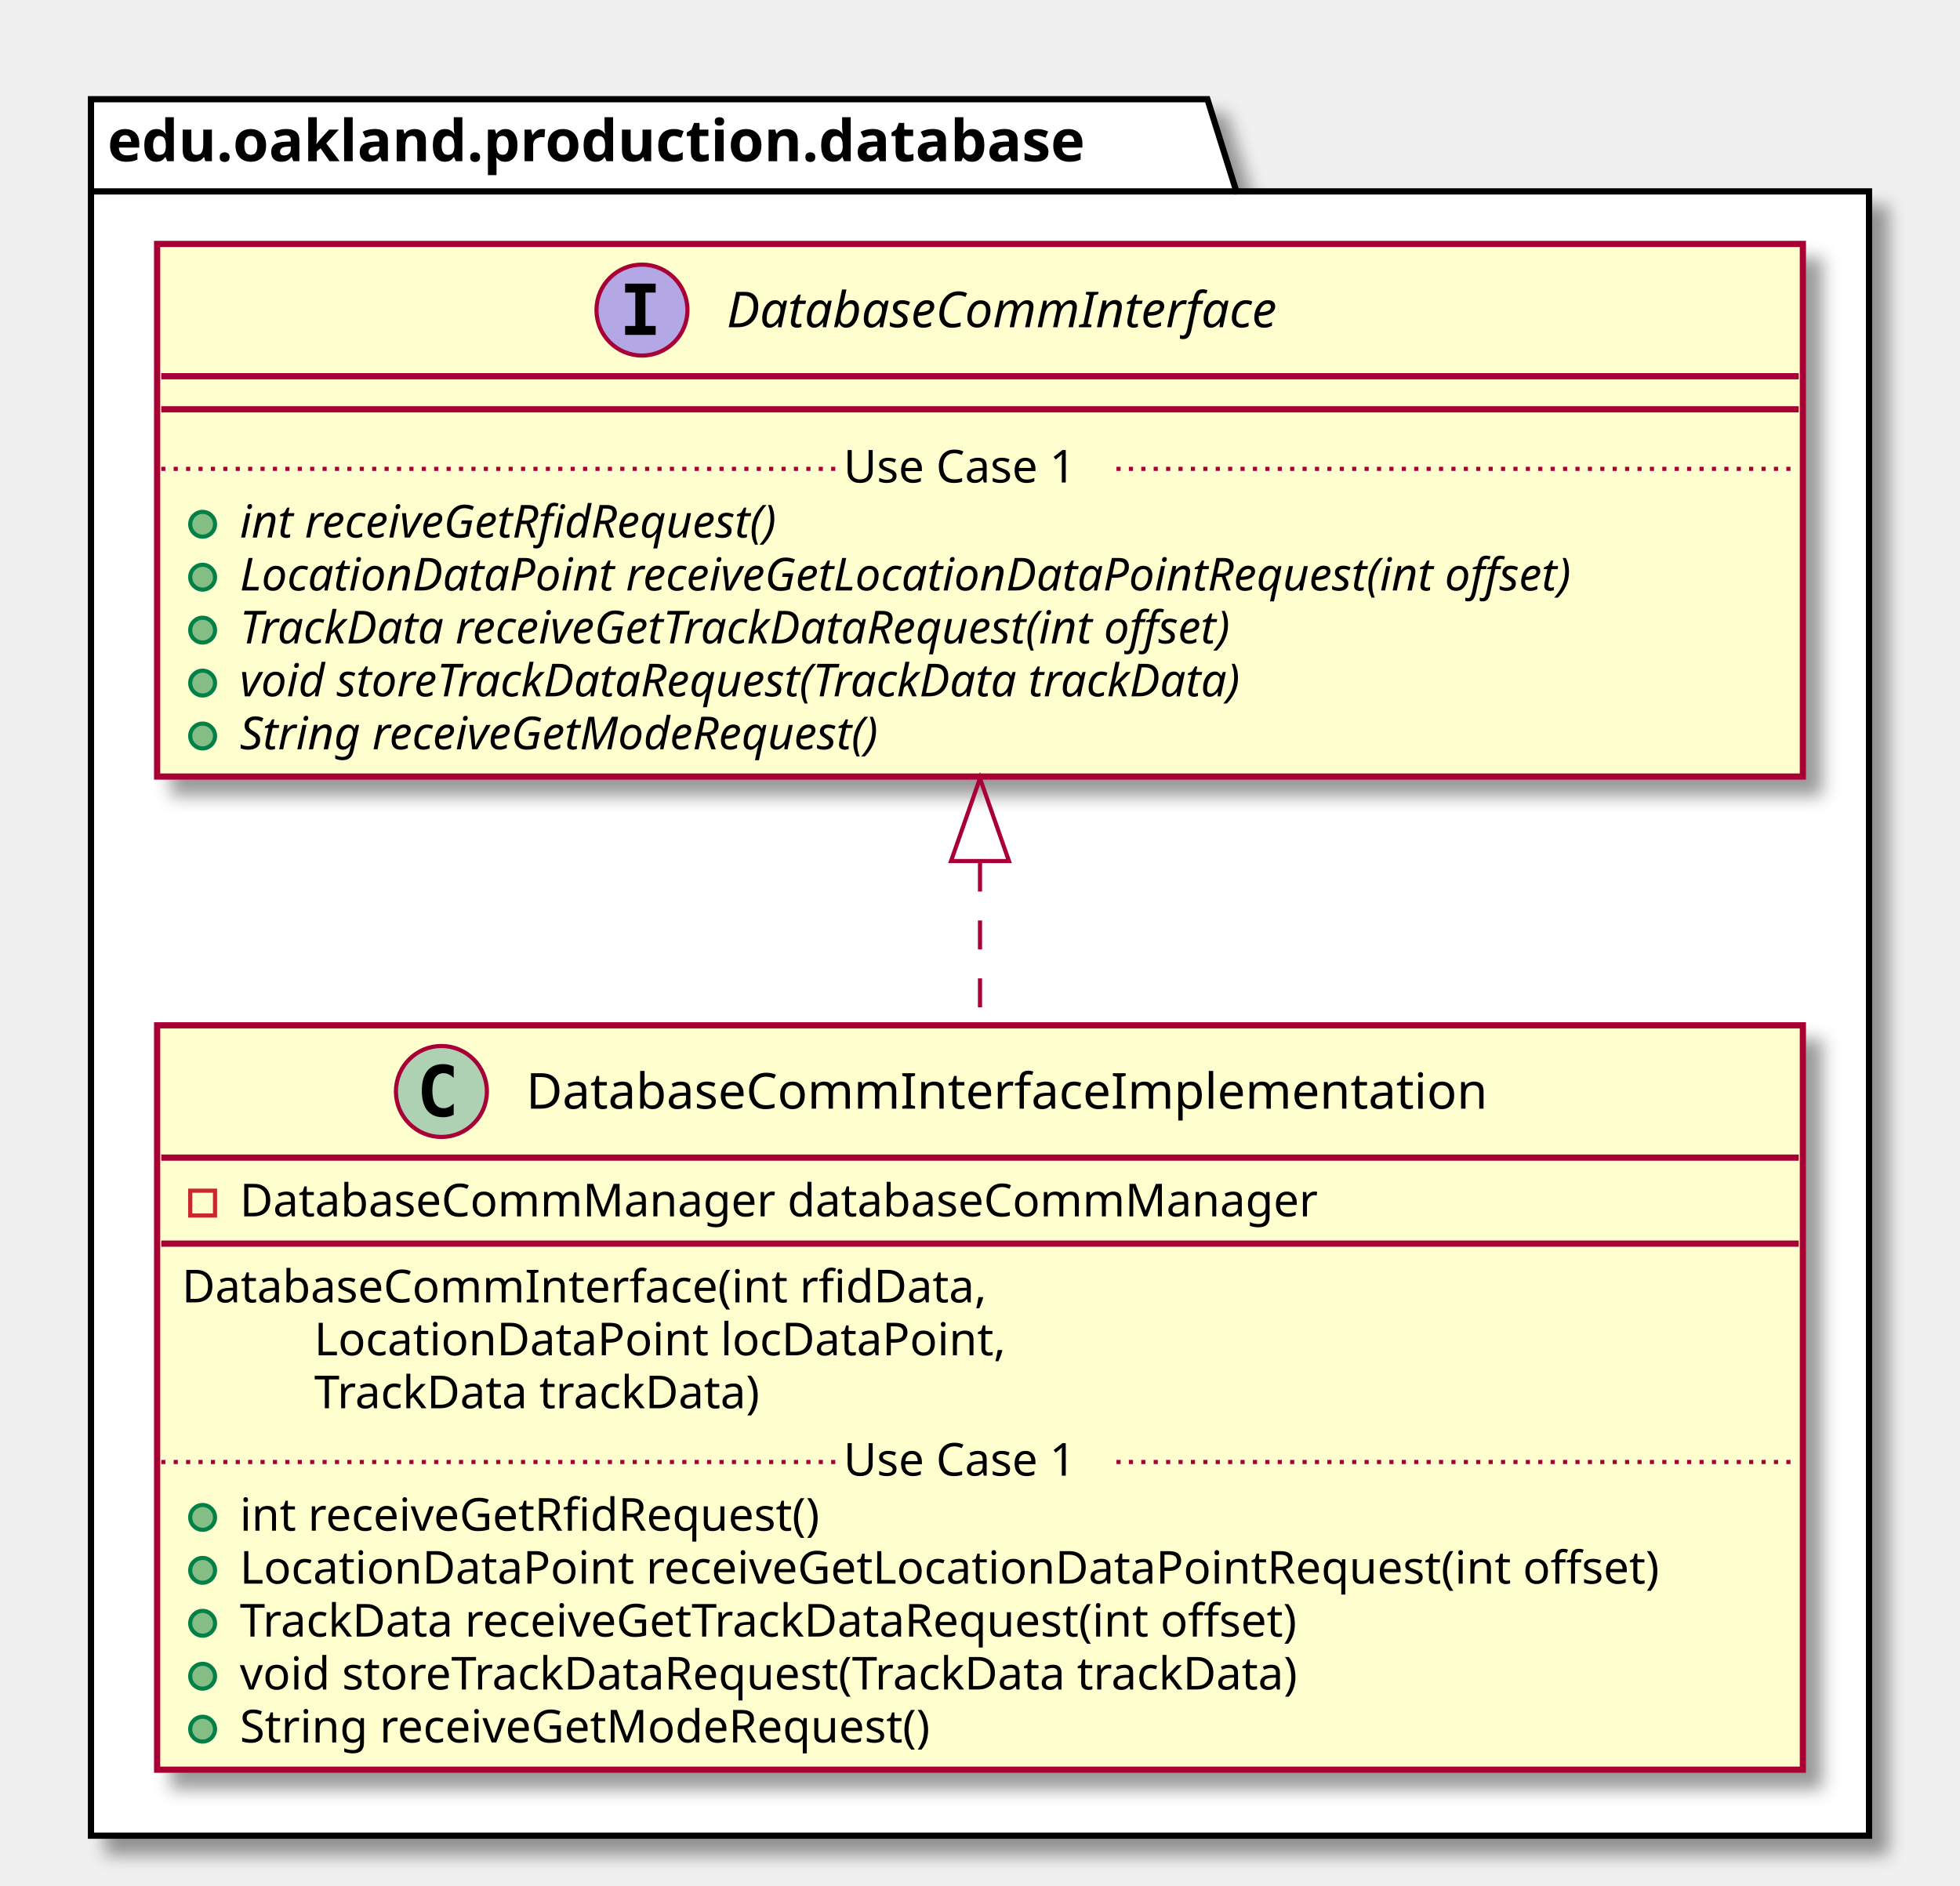
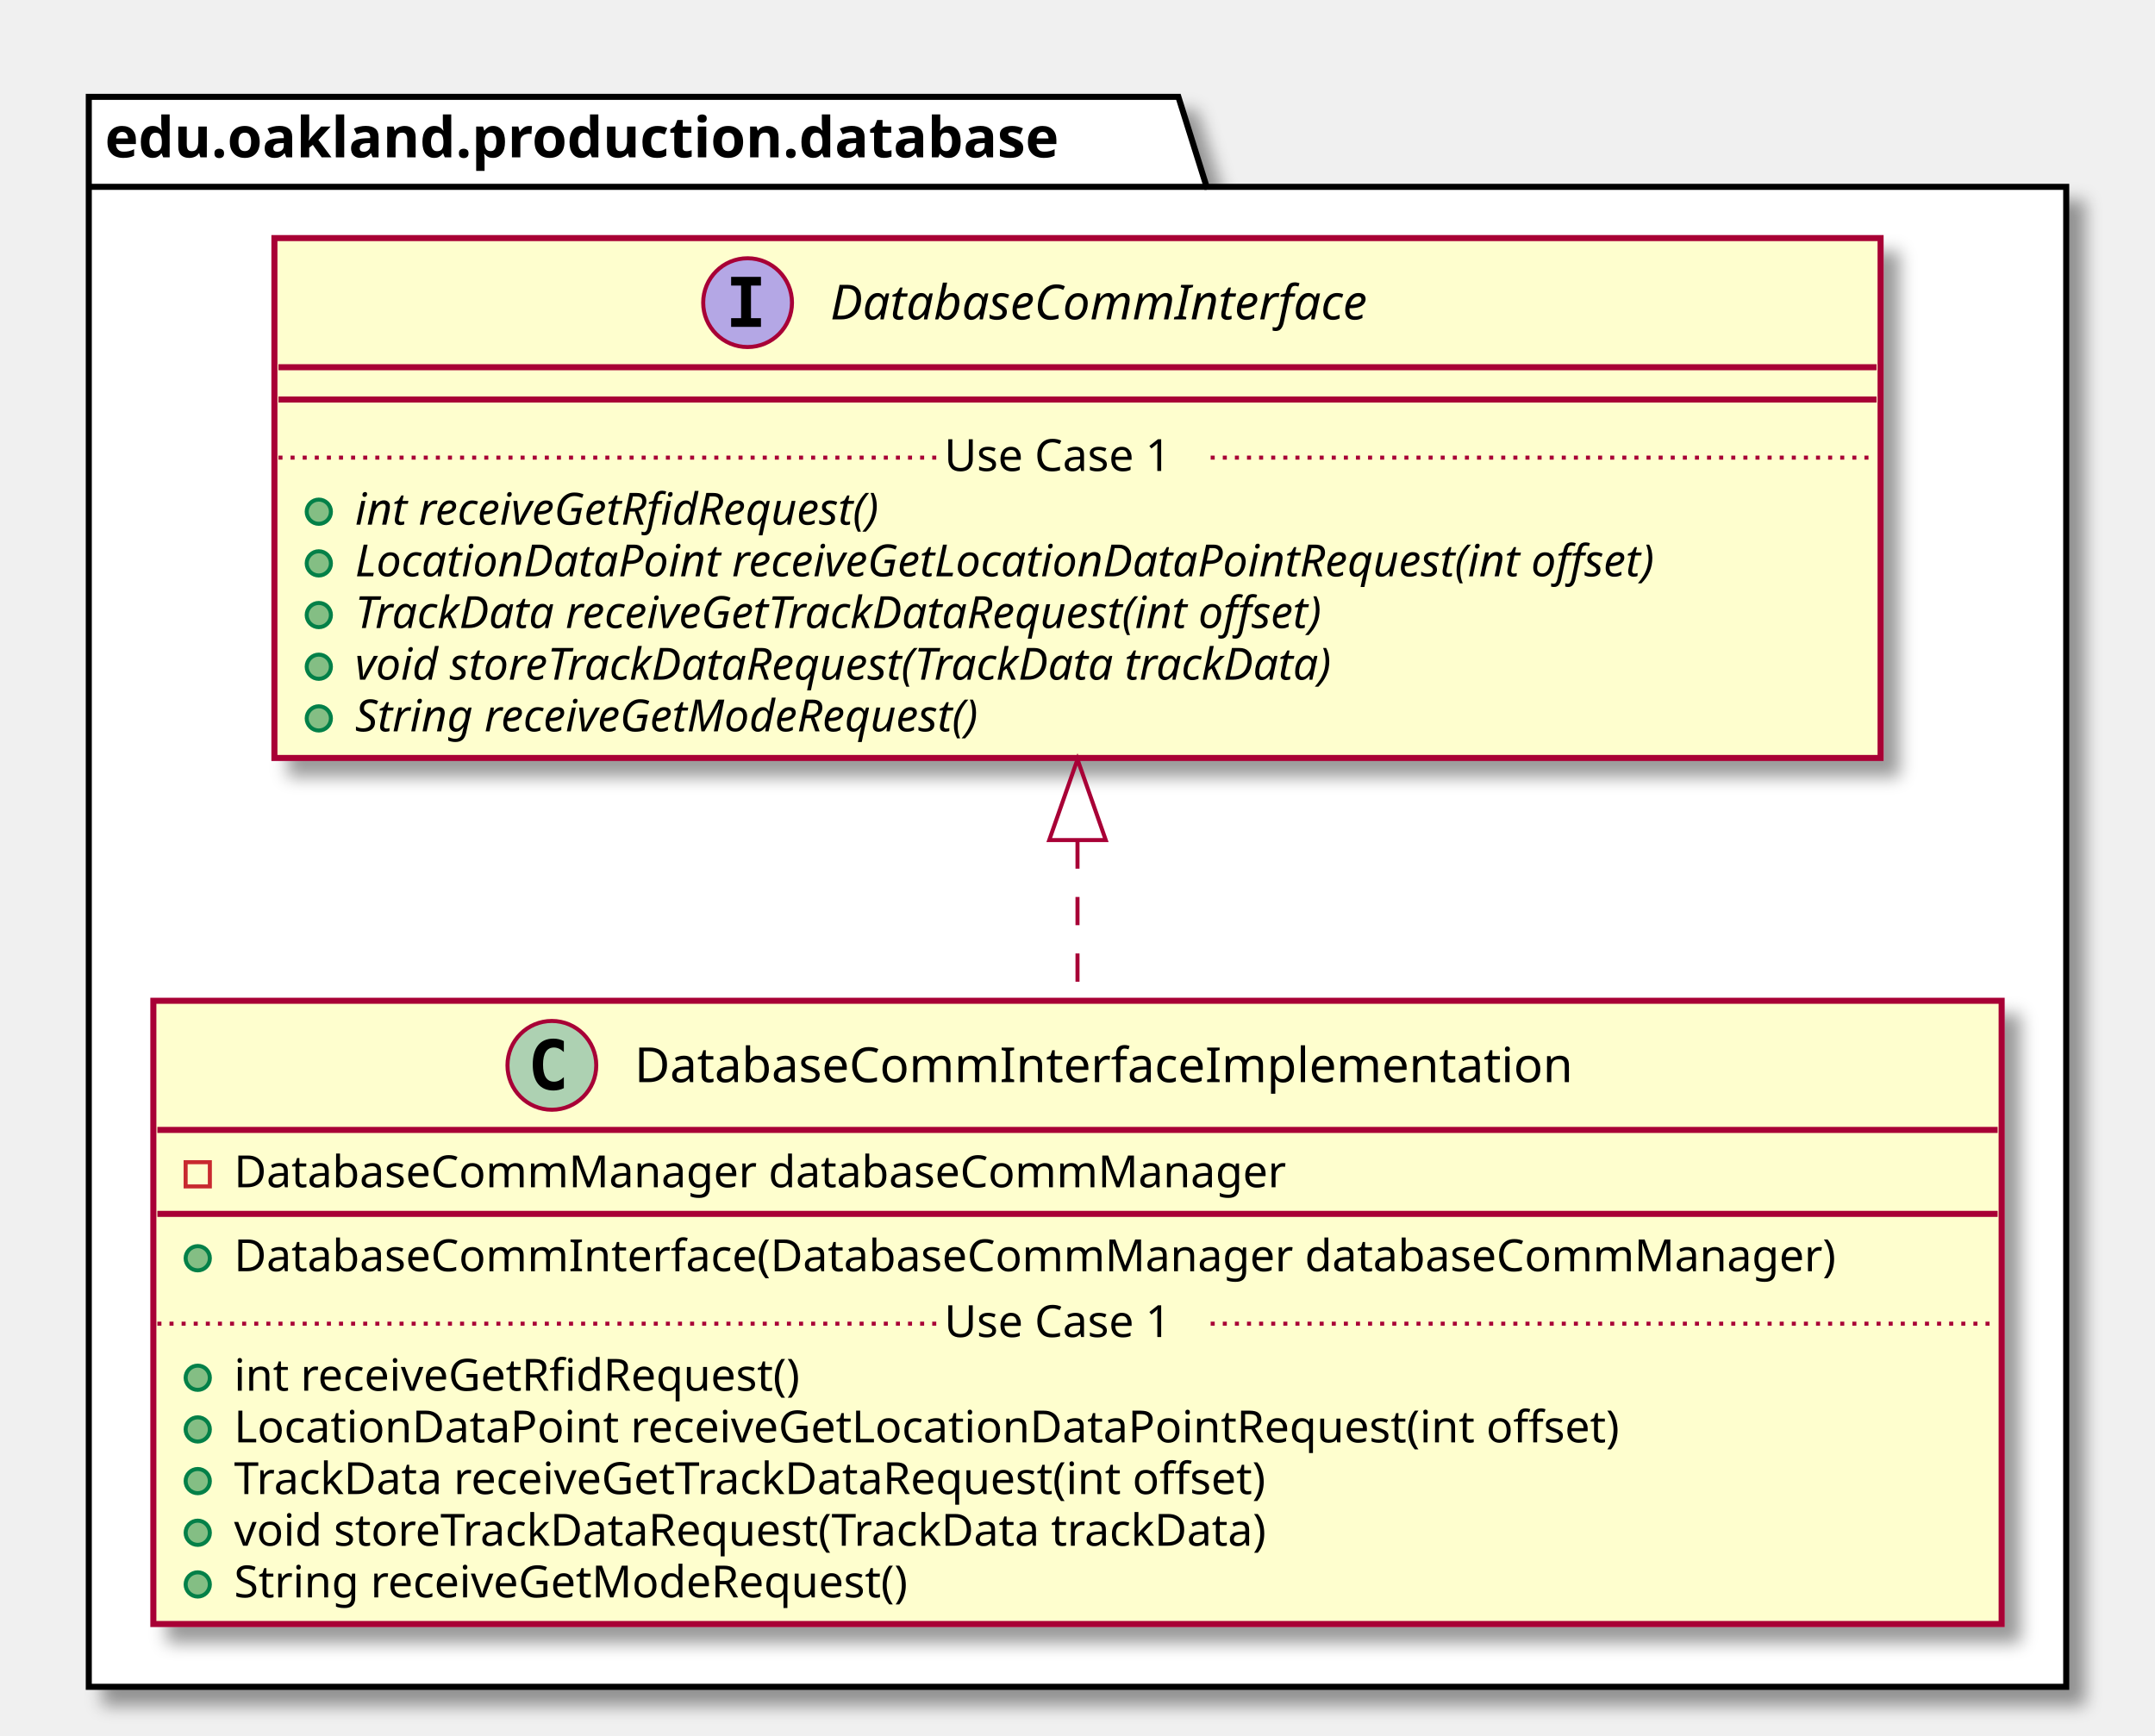
- <svg xmlns="http://www.w3.org/2000/svg" contentScriptType="application/ecmascript" contentStyleType="text/css" height="456px" preserveAspectRatio="none" style="width:474px;height:456px;" version="1.1" viewBox="0 0 474 456" width="474px" zoomAndPan="magnify">
+ <svg xmlns="http://www.w3.org/2000/svg" contentScriptType="application/ecmascript" contentStyleType="text/css" height="430px" preserveAspectRatio="none" style="width:534px;height:430px;" version="1.1" viewBox="0 0 534 430" width="534px" zoomAndPan="magnify">
  <defs>
-     <filter height="300%" id="f1cnsox9cxj0ss" width="300%" x="-1" y="-1">
+     <filter height="300%" id="f1hp8vmm99nqa" width="300%" x="-1" y="-1">
      <feGaussianBlur result="blurOut" stdDeviation="2.0" />
      <feColorMatrix in="blurOut" result="blurOut2" type="matrix" values="0 0 0 0 0 0 0 0 0 0 0 0 0 0 0 0 0 0 .4 0" />
      <feOffset dx="4.0" dy="4.0" in="blurOut2" result="blurOut3" />
      <feBlend in="SourceGraphic" in2="blurOut3" mode="normal" />
    </filter>
  </defs>
  <g>
-     <polygon fill="#FFFFFF" filter="url(#f1cnsox9cxj0ss)" points="22,24,292,24,299,46.297,452,46.297,452,444,22,444,22,24" style="stroke: #000000; stroke-width: 1.5;" />
+     <polygon fill="#FFFFFF" filter="url(#f1hp8vmm99nqa)" points="22,24,292,24,299,46.297,512,46.297,512,418,22,418,22,24" style="stroke: #000000; stroke-width: 1.5;" />
    <line style="stroke: #000000; stroke-width: 1.5;" x1="22" x2="299" y1="46.297" y2="46.297" />
    <text fill="#000000" font-family="sans-serif" font-size="14" font-weight="bold" lengthAdjust="spacingAndGlyphs" textLength="264" x="26" y="38.995">edu.oakland.production.database</text>
-     <rect fill="#FEFECE" filter="url(#f1cnsox9cxj0ss)" height="180.047" id="DatabaseCommInterfaceImplementation" style="stroke: #A80036; stroke-width: 1.5;" width="398" x="38" y="248" />
-     <ellipse cx="106.75" cy="264" fill="#ADD1B2" rx="11" ry="11" style="stroke: #A80036; stroke-width: 1.0;" />
-     <path d="M109.719,269.641 Q109.141,269.938 108.5,270.078 Q107.859,270.234 107.156,270.234 Q104.656,270.234 103.328,268.594 Q102.016,266.938 102.016,263.812 Q102.016,260.688 103.328,259.031 Q104.656,257.375 107.156,257.375 Q107.859,257.375 108.5,257.531 Q109.156,257.688 109.719,257.984 L109.719,260.703 Q109.094,260.125 108.5,259.859 Q107.906,259.578 107.281,259.578 Q105.938,259.578 105.25,260.656 Q104.562,261.719 104.562,263.812 Q104.562,265.906 105.25,266.984 Q105.938,268.047 107.281,268.047 Q107.906,268.047 108.5,267.781 Q109.094,267.5 109.719,266.922 L109.719,269.641 Z " />
-     <text fill="#000000" font-family="sans-serif" font-size="12" lengthAdjust="spacingAndGlyphs" textLength="252" x="127.25" y="268.154">DatabaseCommInterfaceImplementation</text>
-     <line style="stroke: #A80036; stroke-width: 1.5;" x1="39" x2="435" y1="280" y2="280" />
+     <rect fill="#FEFECE" filter="url(#f1hp8vmm99nqa)" height="154.438" id="DatabaseCommInterfaceImplementation" style="stroke: #A80036; stroke-width: 1.5;" width="458" x="38" y="248" />
+     <ellipse cx="136.75" cy="264" fill="#ADD1B2" rx="11" ry="11" style="stroke: #A80036; stroke-width: 1.0;" />
+     <path d="M139.719,269.641 Q139.141,269.938 138.5,270.078 Q137.859,270.234 137.156,270.234 Q134.656,270.234 133.328,268.594 Q132.016,266.938 132.016,263.812 Q132.016,260.688 133.328,259.031 Q134.656,257.375 137.156,257.375 Q137.859,257.375 138.5,257.531 Q139.156,257.688 139.719,257.984 L139.719,260.703 Q139.094,260.125 138.5,259.859 Q137.906,259.578 137.281,259.578 Q135.938,259.578 135.25,260.656 Q134.562,261.719 134.562,263.812 Q134.562,265.906 135.25,266.984 Q135.938,268.047 137.281,268.047 Q137.906,268.047 138.5,267.781 Q139.094,267.5 139.719,266.922 L139.719,269.641 Z " />
+     <text fill="#000000" font-family="sans-serif" font-size="12" lengthAdjust="spacingAndGlyphs" textLength="252" x="157.25" y="268.154">DatabaseCommInterfaceImplementation</text>
+     <line style="stroke: #A80036; stroke-width: 1.5;" x1="39" x2="495" y1="280" y2="280" />
    <rect fill="none" height="6" style="stroke: #C82930; stroke-width: 1.0;" width="6" x="46" y="288" />
    <text fill="#000000" font-family="sans-serif" font-size="11" lengthAdjust="spacingAndGlyphs" textLength="283" x="58" y="294.21">DatabaseCommManager databaseCommManager</text>
-     <line style="stroke: #A80036; stroke-width: 1.5;" x1="39" x2="435" y1="300.805" y2="300.805" />
-     <text fill="#000000" font-family="sans-serif" font-size="11" lengthAdjust="spacingAndGlyphs" textLength="212" x="44" y="315.015">DatabaseCommInterface(int rfidData,</text>
-     <text fill="#000000" font-family="sans-serif" font-size="11" lengthAdjust="spacingAndGlyphs" textLength="179" x="76" y="327.82">LocationDataPoint locDataPoint,</text>
-     <text fill="#000000" font-family="sans-serif" font-size="11" lengthAdjust="spacingAndGlyphs" textLength="119" x="76" y="340.625">TrackData trackData)</text>
+     <line style="stroke: #A80036; stroke-width: 1.5;" x1="39" x2="495" y1="300.805" y2="300.805" />
+     <ellipse cx="49" cy="311.805" fill="#84BE84" rx="3" ry="3" style="stroke: #038048; stroke-width: 1.0;" />
+     <text fill="#000000" font-family="sans-serif" font-size="11" lengthAdjust="spacingAndGlyphs" textLength="432" x="58" y="315.015">DatabaseCommInterface(DatabaseCommManager databaseCommManager)</text>
+     <ellipse cx="49" cy="341.414" fill="#84BE84" rx="3" ry="3" style="stroke: #038048; stroke-width: 1.0;" />
+     <text fill="#000000" font-family="sans-serif" font-size="11" lengthAdjust="spacingAndGlyphs" textLength="154" x="58" y="344.625">int receiveGetRfidRequest()</text>
+     <ellipse cx="49" cy="354.219" fill="#84BE84" rx="3" ry="3" style="stroke: #038048; stroke-width: 1.0;" />
+     <text fill="#000000" font-family="sans-serif" font-size="11" lengthAdjust="spacingAndGlyphs" textLength="372" x="58" y="357.429">LocationDataPoint receiveGetLocationDataPointRequest(int offset)</text>
    <ellipse cx="49" cy="367.023" fill="#84BE84" rx="3" ry="3" style="stroke: #038048; stroke-width: 1.0;" />
-     <text fill="#000000" font-family="sans-serif" font-size="11" lengthAdjust="spacingAndGlyphs" textLength="154" x="58" y="370.234">int receiveGetRfidRequest()</text>
+     <text fill="#000000" font-family="sans-serif" font-size="11" lengthAdjust="spacingAndGlyphs" textLength="284" x="58" y="370.234">TrackData receiveGetTrackDataRequest(int offset)</text>
    <ellipse cx="49" cy="379.828" fill="#84BE84" rx="3" ry="3" style="stroke: #038048; stroke-width: 1.0;" />
-     <text fill="#000000" font-family="sans-serif" font-size="11" lengthAdjust="spacingAndGlyphs" textLength="372" x="58" y="383.039">LocationDataPoint receiveGetLocationDataPointRequest(int offset)</text>
+     <text fill="#000000" font-family="sans-serif" font-size="11" lengthAdjust="spacingAndGlyphs" textLength="283" x="58" y="383.039">void storeTrackDataRequest(TrackData trackData)</text>
    <ellipse cx="49" cy="392.633" fill="#84BE84" rx="3" ry="3" style="stroke: #038048; stroke-width: 1.0;" />
-     <text fill="#000000" font-family="sans-serif" font-size="11" lengthAdjust="spacingAndGlyphs" textLength="284" x="58" y="395.843">TrackData receiveGetTrackDataRequest(int offset)</text>
-     <ellipse cx="49" cy="405.438" fill="#84BE84" rx="3" ry="3" style="stroke: #038048; stroke-width: 1.0;" />
-     <text fill="#000000" font-family="sans-serif" font-size="11" lengthAdjust="spacingAndGlyphs" textLength="283" x="58" y="408.648">void storeTrackDataRequest(TrackData trackData)</text>
-     <ellipse cx="49" cy="418.242" fill="#84BE84" rx="3" ry="3" style="stroke: #038048; stroke-width: 1.0;" />
-     <text fill="#000000" font-family="sans-serif" font-size="11" lengthAdjust="spacingAndGlyphs" textLength="183" x="58" y="421.453">String receiveGetModeRequest()</text>
-     <line style="stroke: #A80036; stroke-width: 1.0; stroke-dasharray: 1.0,2.0;" x1="39" x2="204" y1="353.621" y2="353.621" />
-     <text fill="#000000" font-family="sans-serif" font-size="11" lengthAdjust="spacingAndGlyphs" textLength="66" x="204" y="356.929">Use Case 1</text>
-     <line style="stroke: #A80036; stroke-width: 1.0; stroke-dasharray: 1.0,2.0;" x1="270" x2="435" y1="353.621" y2="353.621" />
-     <rect fill="#FEFECE" filter="url(#f1cnsox9cxj0ss)" height="128.828" id="DatabaseCommInterface" style="stroke: #A80036; stroke-width: 1.5;" width="398" x="38" y="59" />
-     <ellipse cx="155.25" cy="75" fill="#B4A7E5" rx="11" ry="11" style="stroke: #A80036; stroke-width: 1.0;" />
-     <path d="M151.172,70.766 L151.172,68.609 L158.562,68.609 L158.562,70.766 L156.094,70.766 L156.094,78.844 L158.562,78.844 L158.562,81 L151.172,81 L151.172,78.844 L153.641,78.844 L153.641,70.766 L151.172,70.766 Z " />
-     <text fill="#000000" font-family="sans-serif" font-size="12" font-style="italic" lengthAdjust="spacingAndGlyphs" textLength="155" x="175.75" y="79.154">DatabaseCommInterface</text>
-     <line style="stroke: #A80036; stroke-width: 1.5;" x1="39" x2="435" y1="91" y2="91" />
-     <line style="stroke: #A80036; stroke-width: 1.5;" x1="39" x2="435" y1="99" y2="99" />
-     <ellipse cx="49" cy="126.805" fill="#84BE84" rx="3" ry="3" style="stroke: #038048; stroke-width: 1.0;" />
-     <text fill="#000000" font-family="sans-serif" font-size="11" font-style="italic" lengthAdjust="spacingAndGlyphs" textLength="156" x="58" y="130.015">int receiveGetRfidRequest()</text>
-     <ellipse cx="49" cy="139.609" fill="#84BE84" rx="3" ry="3" style="stroke: #038048; stroke-width: 1.0;" />
-     <text fill="#000000" font-family="sans-serif" font-size="11" font-style="italic" lengthAdjust="spacingAndGlyphs" textLength="372" x="58" y="142.82">LocationDataPoint receiveGetLocationDataPointRequest(int offset)</text>
-     <ellipse cx="49" cy="152.414" fill="#84BE84" rx="3" ry="3" style="stroke: #038048; stroke-width: 1.0;" />
-     <text fill="#000000" font-family="sans-serif" font-size="11" font-style="italic" lengthAdjust="spacingAndGlyphs" textLength="284" x="58" y="155.625">TrackData receiveGetTrackDataRequest(int offset)</text>
-     <ellipse cx="49" cy="165.219" fill="#84BE84" rx="3" ry="3" style="stroke: #038048; stroke-width: 1.0;" />
-     <text fill="#000000" font-family="sans-serif" font-size="11" font-style="italic" lengthAdjust="spacingAndGlyphs" textLength="283" x="58" y="168.429">void storeTrackDataRequest(TrackData trackData)</text>
-     <ellipse cx="49" cy="178.023" fill="#84BE84" rx="3" ry="3" style="stroke: #038048; stroke-width: 1.0;" />
-     <text fill="#000000" font-family="sans-serif" font-size="11" font-style="italic" lengthAdjust="spacingAndGlyphs" textLength="183" x="58" y="181.234">String receiveGetModeRequest()</text>
-     <line style="stroke: #A80036; stroke-width: 1.0; stroke-dasharray: 1.0,2.0;" x1="39" x2="204" y1="113.402" y2="113.402" />
-     <text fill="#000000" font-family="sans-serif" font-size="11" lengthAdjust="spacingAndGlyphs" textLength="66" x="204" y="116.71">Use Case 1</text>
-     <line style="stroke: #A80036; stroke-width: 1.0; stroke-dasharray: 1.0,2.0;" x1="270" x2="435" y1="113.402" y2="113.402" />
-     <path d="M237,208.64 C237,221.49 237,234.8 237,247.75 " fill="none" id="DatabaseCommInterface&lt;-DatabaseCommInterfaceImplementation" style="stroke: #A80036; stroke-width: 1.0; stroke-dasharray: 7.0,7.0;" />
-     <polygon fill="none" points="230,208.26,237,188.26,244,208.26,230,208.26" style="stroke: #A80036; stroke-width: 1.0;" />
+     <text fill="#000000" font-family="sans-serif" font-size="11" lengthAdjust="spacingAndGlyphs" textLength="183" x="58" y="395.843">String receiveGetModeRequest()</text>
+     <line style="stroke: #A80036; stroke-width: 1.0; stroke-dasharray: 1.0,2.0;" x1="39" x2="234" y1="328.012" y2="328.012" />
+     <text fill="#000000" font-family="sans-serif" font-size="11" lengthAdjust="spacingAndGlyphs" textLength="66" x="234" y="331.32">Use Case 1</text>
+     <line style="stroke: #A80036; stroke-width: 1.0; stroke-dasharray: 1.0,2.0;" x1="300" x2="495" y1="328.012" y2="328.012" />
+     <rect fill="#FEFECE" filter="url(#f1hp8vmm99nqa)" height="128.828" id="DatabaseCommInterface" style="stroke: #A80036; stroke-width: 1.5;" width="398" x="68" y="59" />
+     <ellipse cx="185.25" cy="75" fill="#B4A7E5" rx="11" ry="11" style="stroke: #A80036; stroke-width: 1.0;" />
+     <path d="M181.172,70.766 L181.172,68.609 L188.562,68.609 L188.562,70.766 L186.094,70.766 L186.094,78.844 L188.562,78.844 L188.562,81 L181.172,81 L181.172,78.844 L183.641,78.844 L183.641,70.766 L181.172,70.766 Z " />
+     <text fill="#000000" font-family="sans-serif" font-size="12" font-style="italic" lengthAdjust="spacingAndGlyphs" textLength="155" x="205.75" y="79.154">DatabaseCommInterface</text>
+     <line style="stroke: #A80036; stroke-width: 1.5;" x1="69" x2="465" y1="91" y2="91" />
+     <line style="stroke: #A80036; stroke-width: 1.5;" x1="69" x2="465" y1="99" y2="99" />
+     <ellipse cx="79" cy="126.805" fill="#84BE84" rx="3" ry="3" style="stroke: #038048; stroke-width: 1.0;" />
+     <text fill="#000000" font-family="sans-serif" font-size="11" font-style="italic" lengthAdjust="spacingAndGlyphs" textLength="156" x="88" y="130.015">int receiveGetRfidRequest()</text>
+     <ellipse cx="79" cy="139.609" fill="#84BE84" rx="3" ry="3" style="stroke: #038048; stroke-width: 1.0;" />
+     <text fill="#000000" font-family="sans-serif" font-size="11" font-style="italic" lengthAdjust="spacingAndGlyphs" textLength="372" x="88" y="142.82">LocationDataPoint receiveGetLocationDataPointRequest(int offset)</text>
+     <ellipse cx="79" cy="152.414" fill="#84BE84" rx="3" ry="3" style="stroke: #038048; stroke-width: 1.0;" />
+     <text fill="#000000" font-family="sans-serif" font-size="11" font-style="italic" lengthAdjust="spacingAndGlyphs" textLength="284" x="88" y="155.625">TrackData receiveGetTrackDataRequest(int offset)</text>
+     <ellipse cx="79" cy="165.219" fill="#84BE84" rx="3" ry="3" style="stroke: #038048; stroke-width: 1.0;" />
+     <text fill="#000000" font-family="sans-serif" font-size="11" font-style="italic" lengthAdjust="spacingAndGlyphs" textLength="283" x="88" y="168.429">void storeTrackDataRequest(TrackData trackData)</text>
+     <ellipse cx="79" cy="178.023" fill="#84BE84" rx="3" ry="3" style="stroke: #038048; stroke-width: 1.0;" />
+     <text fill="#000000" font-family="sans-serif" font-size="11" font-style="italic" lengthAdjust="spacingAndGlyphs" textLength="183" x="88" y="181.234">String receiveGetModeRequest()</text>
+     <line style="stroke: #A80036; stroke-width: 1.0; stroke-dasharray: 1.0,2.0;" x1="69" x2="234" y1="113.402" y2="113.402" />
+     <text fill="#000000" font-family="sans-serif" font-size="11" lengthAdjust="spacingAndGlyphs" textLength="66" x="234" y="116.71">Use Case 1</text>
+     <line style="stroke: #A80036; stroke-width: 1.0; stroke-dasharray: 1.0,2.0;" x1="300" x2="465" y1="113.402" y2="113.402" />
+     <path d="M267,208.27 C267,221.34 267,234.79 267,247.68 " fill="none" id="DatabaseCommInterface&lt;-DatabaseCommInterfaceImplementation" style="stroke: #A80036; stroke-width: 1.0; stroke-dasharray: 7.0,7.0;" />
+     <polygon fill="none" points="260,208.17,267,188.17,274,208.17,260,208.17" style="stroke: #A80036; stroke-width: 1.0;" />
  </g>
</svg>
